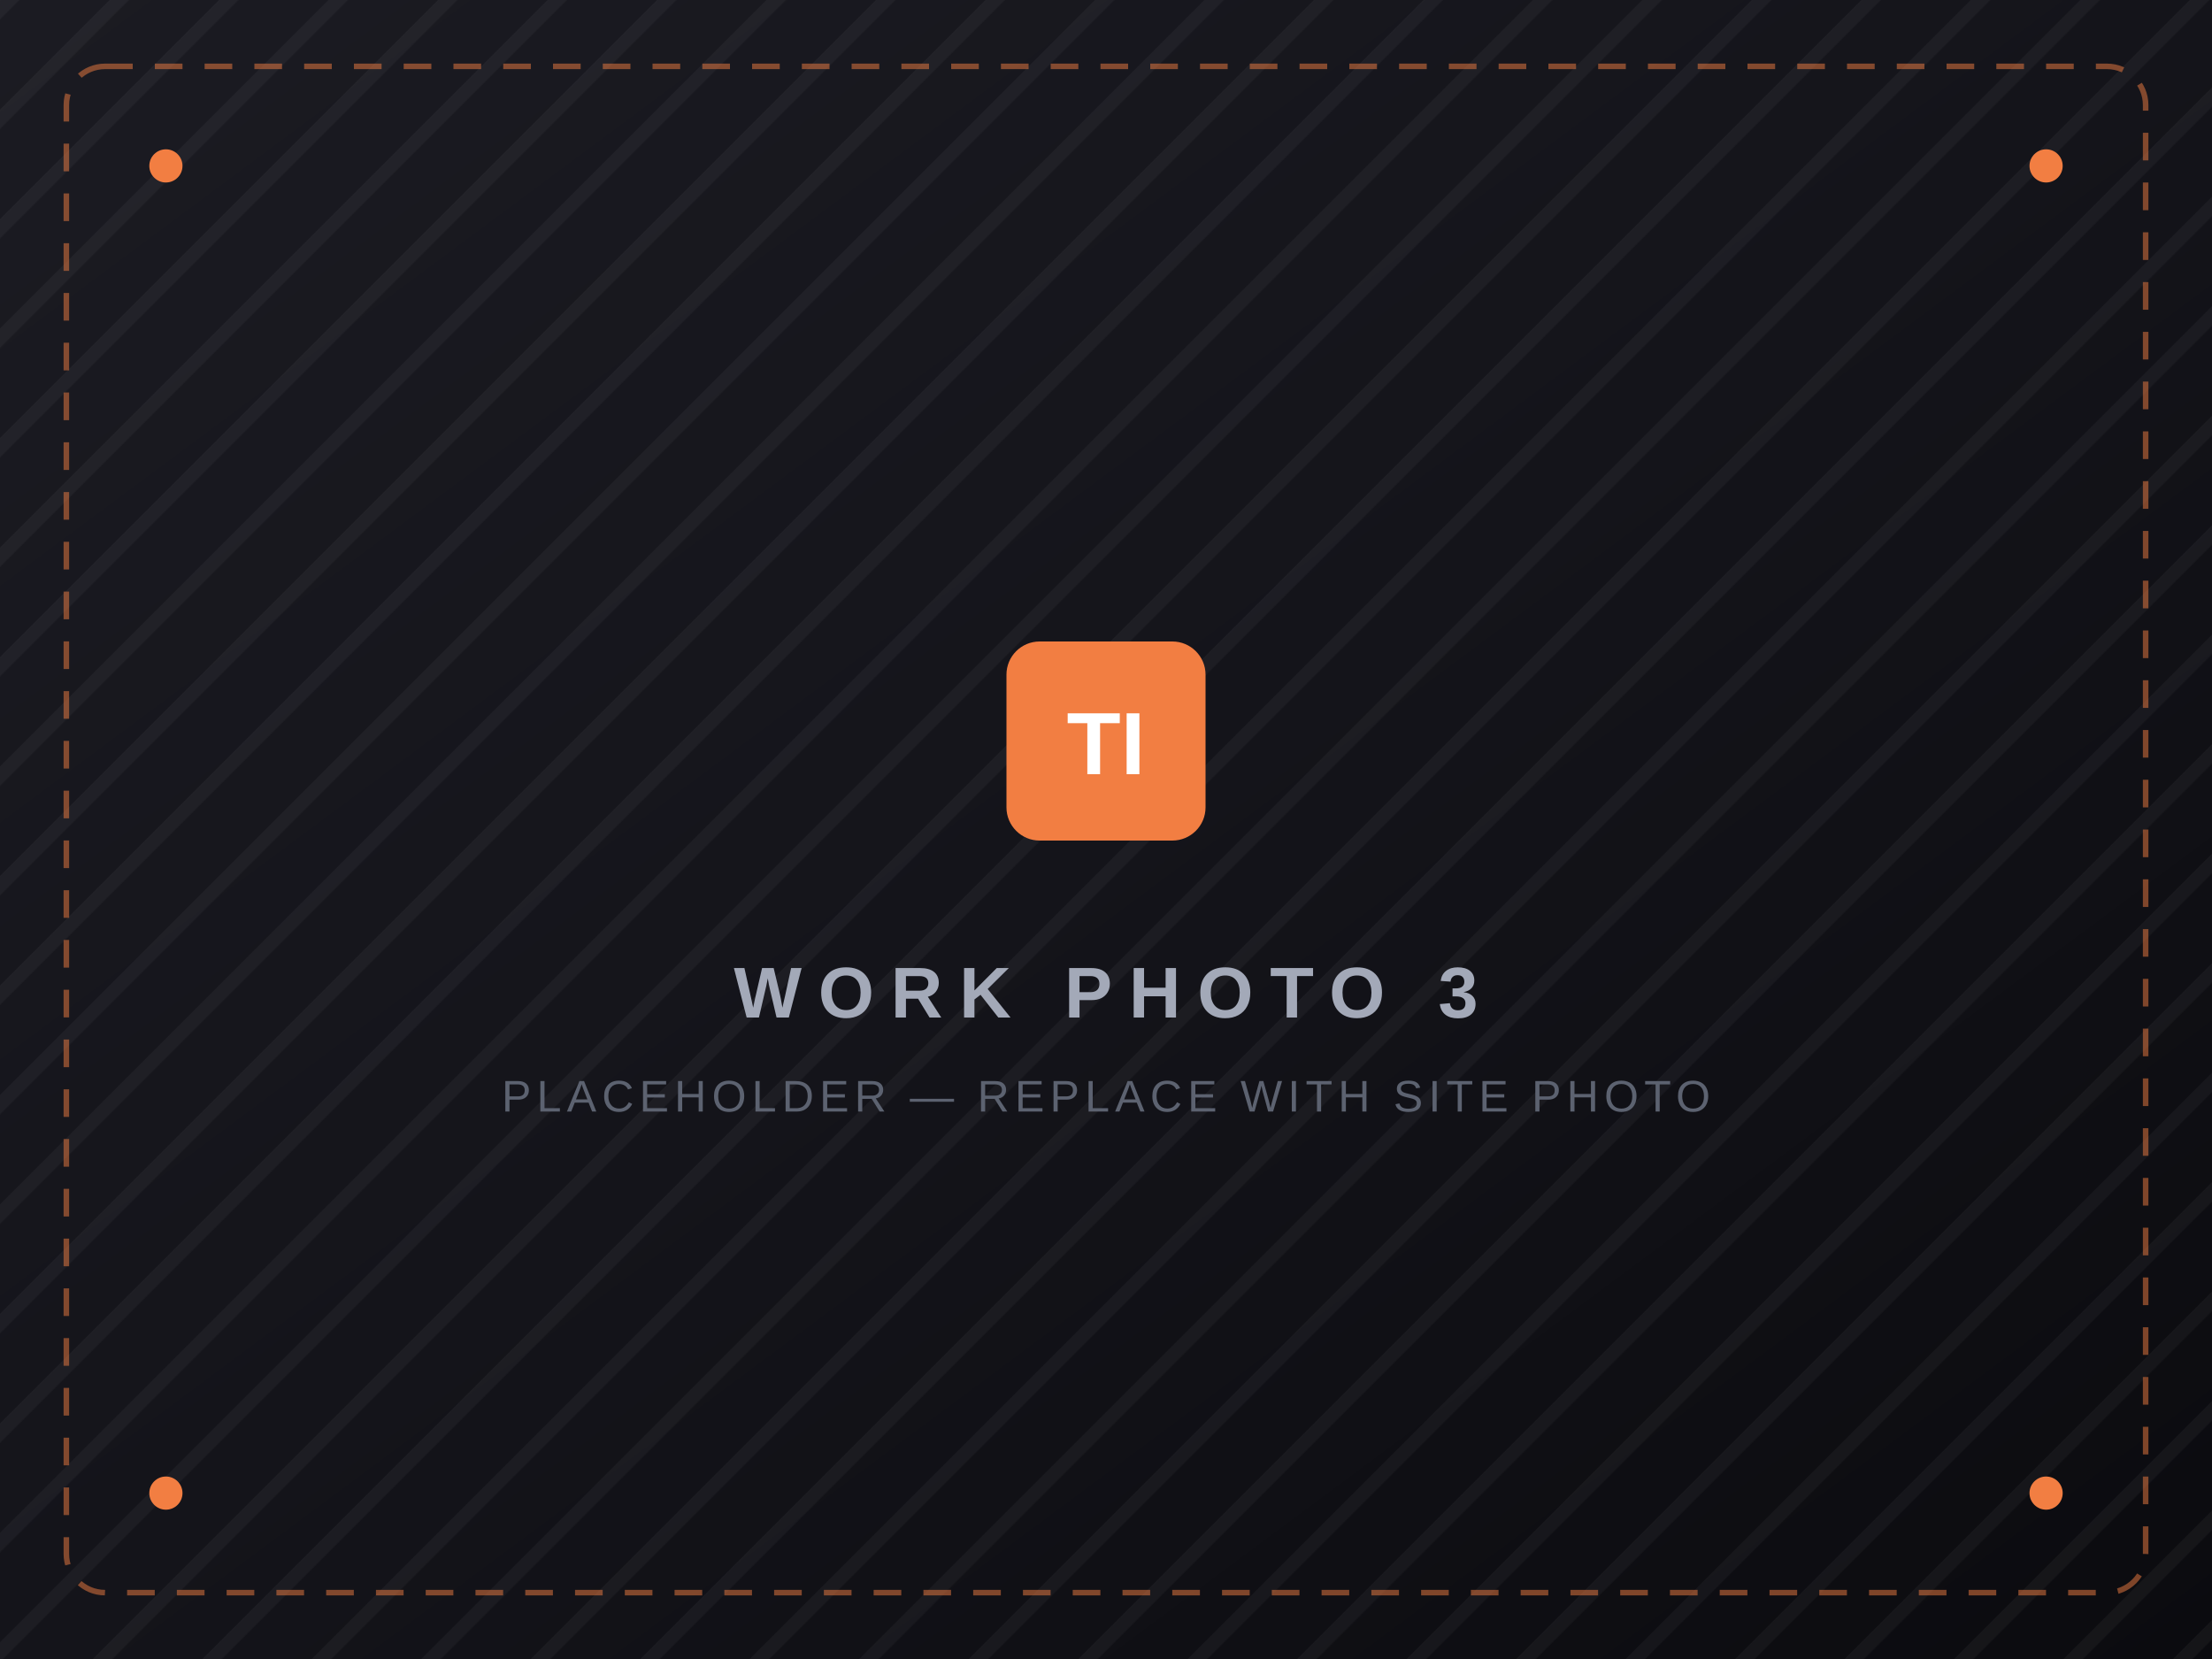
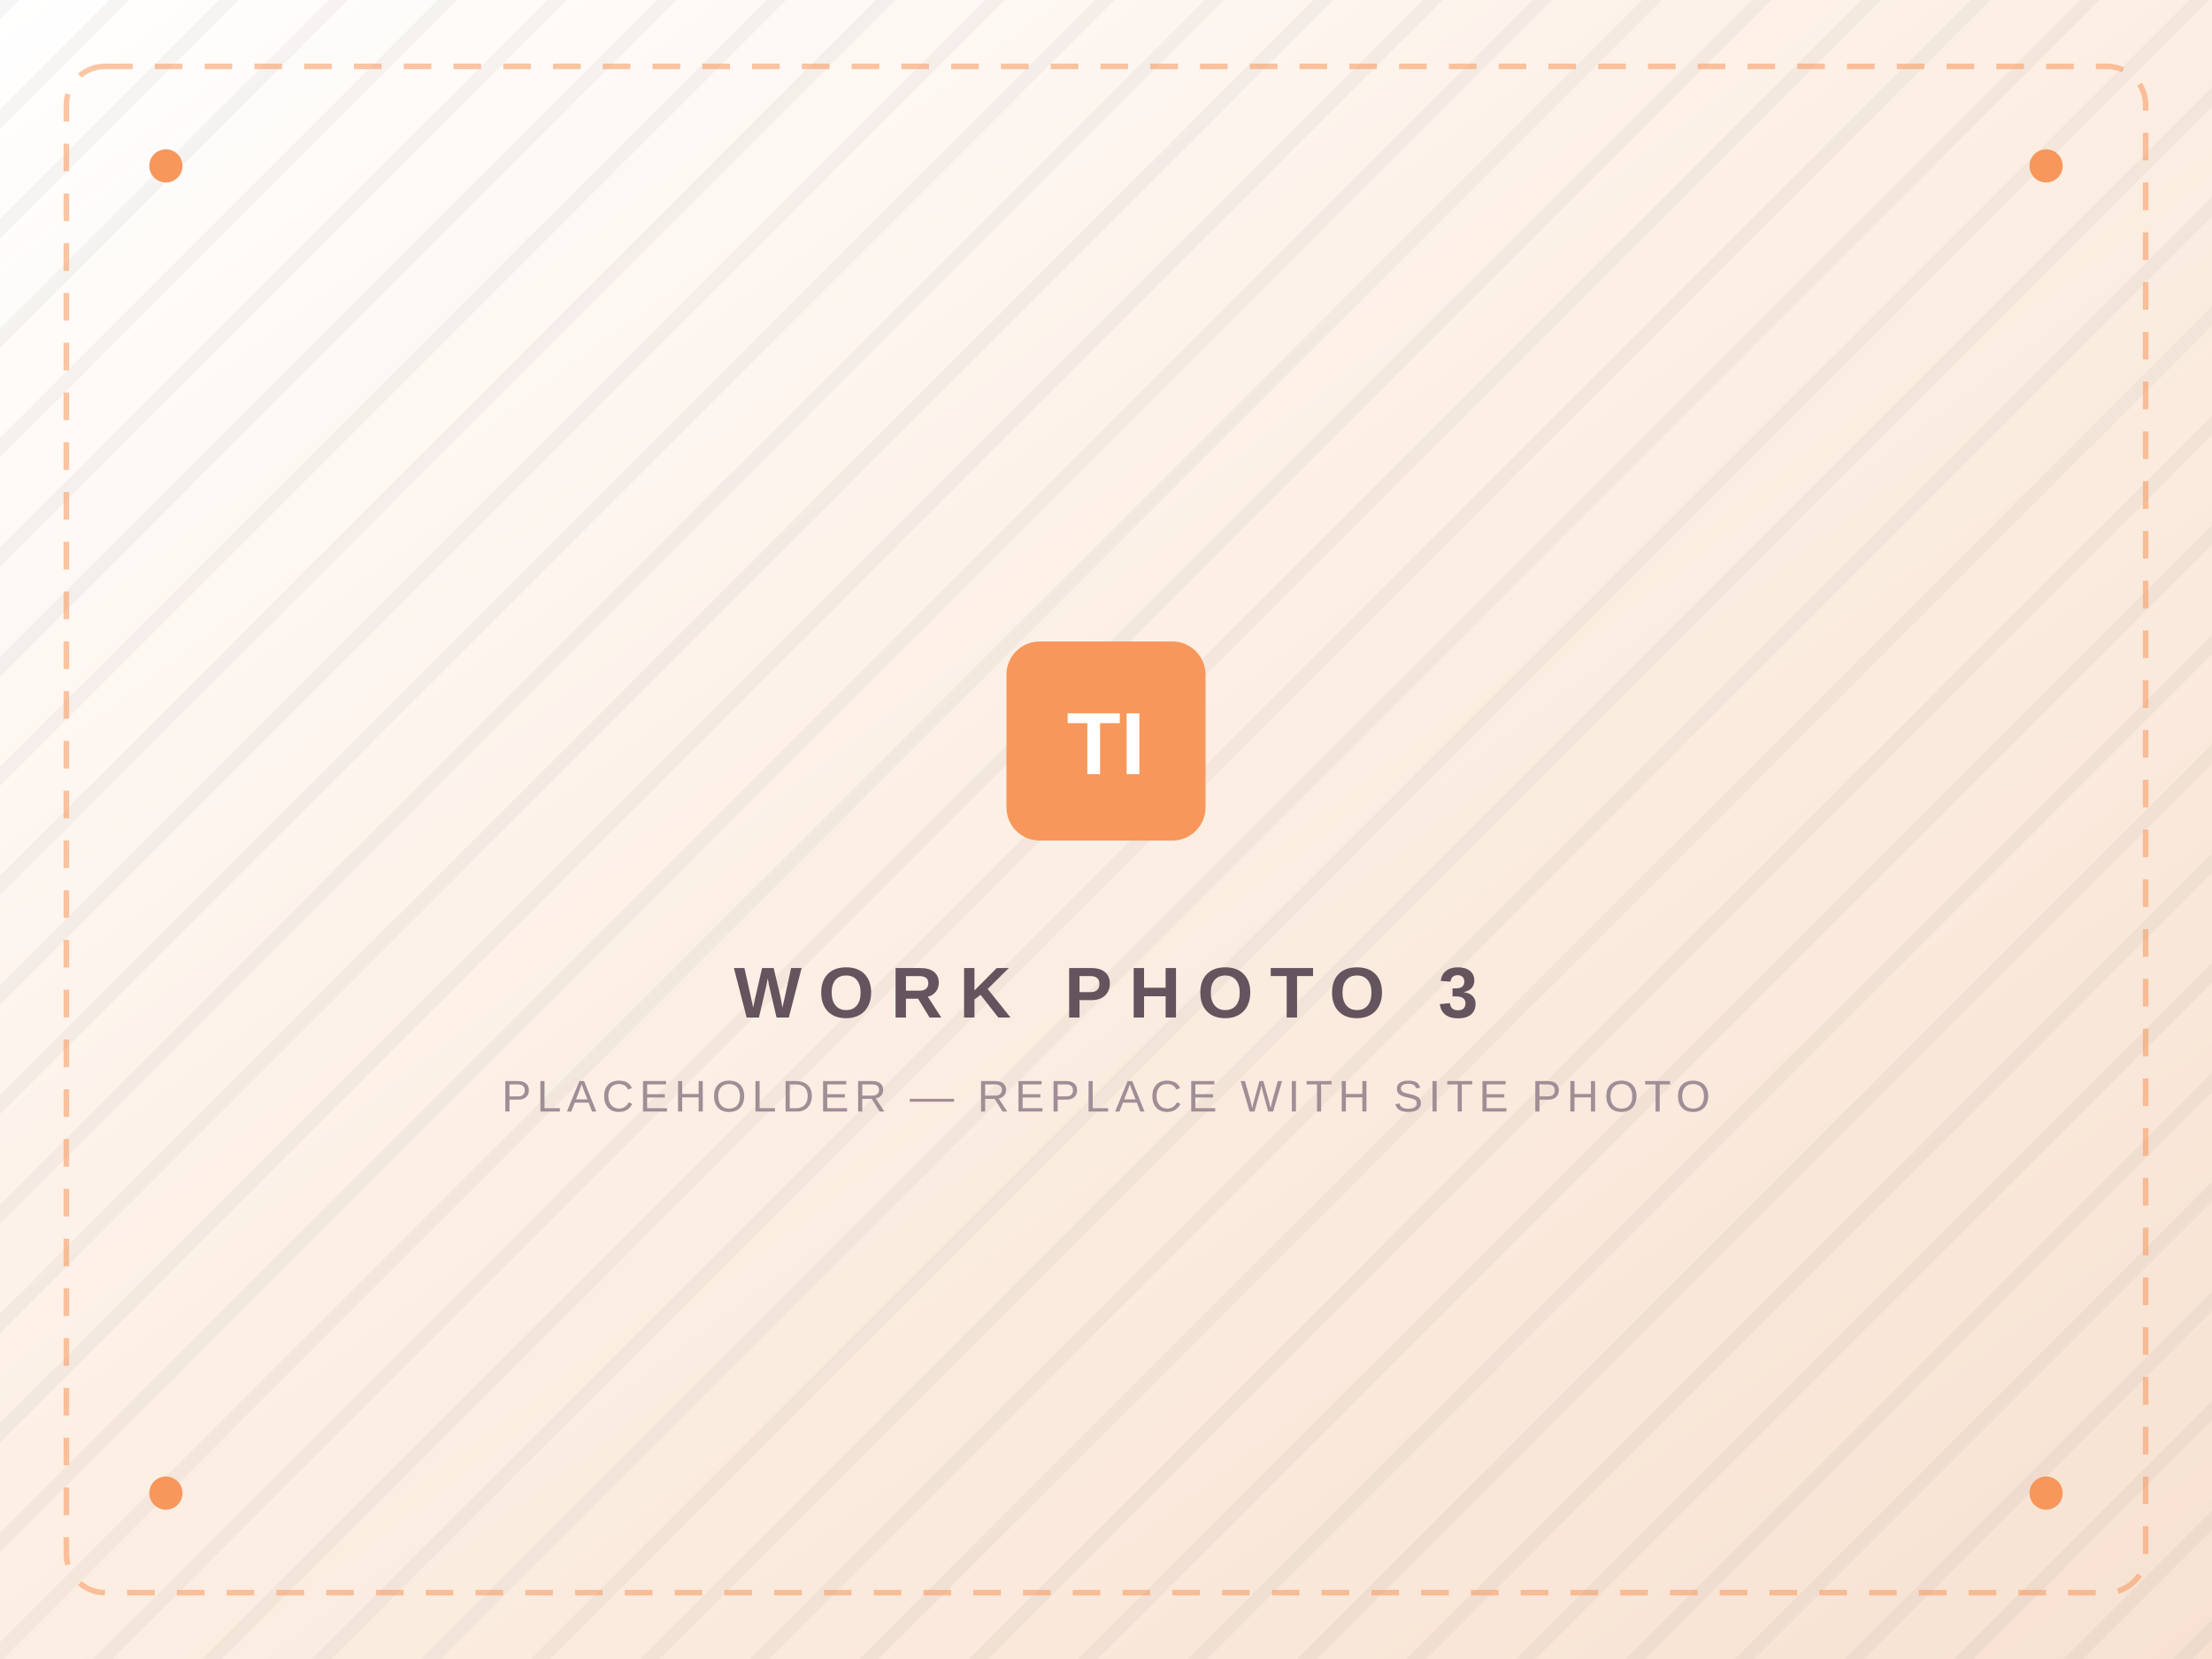
<svg xmlns="http://www.w3.org/2000/svg" width="800" height="600" viewBox="0 0 800 600">
  <defs>
-     <linearGradient id="steel" x1="0" y1="0" x2="1" y2="1">
-       <stop offset="0" stop-color="#1B1B22" />
-       <stop offset="0.5" stop-color="#14141A" />
-       <stop offset="1" stop-color="#0B0B0F" />
+     <linearGradient id="paper" x1="0" y1="0" x2="1" y2="1">
+       <stop offset="0" stop-color="#FFFFFF" />
+       <stop offset="0.5" stop-color="#FCEEE3" />
+       <stop offset="1" stop-color="#F7E2D2" />
    </linearGradient>
    <pattern id="hatch" width="28" height="28" patternTransform="rotate(45)" patternUnits="userSpaceOnUse">
      <rect width="28" height="28" fill="none" />
-       <line x1="0" y1="0" x2="0" y2="28" stroke="#FFFFFF" stroke-opacity="0.04" stroke-width="10" />
+       <line x1="0" y1="0" x2="0" y2="28" stroke="#2C2627" stroke-opacity="0.04" stroke-width="10" />
    </pattern>
  </defs>
-   <rect width="800" height="600" fill="url(#steel)" />
+   <rect width="800" height="600" fill="url(#paper)" />
  <rect width="800" height="600" fill="url(#hatch)" />
-   <rect x="24" y="24" width="752" height="552" fill="none" stroke="#F27E42" stroke-opacity="0.5" stroke-width="2" stroke-dasharray="10 8" rx="14" />
-   <circle cx="60" cy="60" r="6" fill="#F27E42" />
-   <circle cx="740" cy="60" r="6" fill="#F27E42" />
-   <circle cx="60" cy="540" r="6" fill="#F27E42" />
-   <circle cx="740" cy="540" r="6" fill="#F27E42" />
+   <rect x="24" y="24" width="752" height="552" fill="none" stroke="#F7975B" stroke-opacity="0.55" stroke-width="2" stroke-dasharray="10 8" rx="14" />
+   <circle cx="60" cy="60" r="6" fill="#F7975B" />
+   <circle cx="740" cy="60" r="6" fill="#F7975B" />
+   <circle cx="60" cy="540" r="6" fill="#F7975B" />
+   <circle cx="740" cy="540" r="6" fill="#F7975B" />
  <g transform="translate(400 268)">
-     <rect x="-36" y="-36" width="72" height="72" rx="12" fill="#F27E42" />
+     <rect x="-36" y="-36" width="72" height="72" rx="12" fill="#F7975B" />
    <text x="0" y="12" text-anchor="middle" font-family="Arial, sans-serif" font-weight="700" font-size="32" fill="#FFFFFF">TI</text>
  </g>
-   <text x="400" y="368" text-anchor="middle" font-family="Arial, sans-serif" font-weight="700" font-size="26" letter-spacing="6" fill="#A3A9B8">WORK PHOTO 3</text>
-   <text x="400" y="402" text-anchor="middle" font-family="Arial, sans-serif" font-size="16" letter-spacing="2" fill="#5C6270">PLACEHOLDER — REPLACE WITH SITE PHOTO</text>
+   <text x="400" y="368" text-anchor="middle" font-family="Arial, sans-serif" font-weight="700" font-size="26" letter-spacing="6" fill="#63545E">WORK PHOTO 3</text>
+   <text x="400" y="402" text-anchor="middle" font-family="Arial, sans-serif" font-size="16" letter-spacing="2" fill="#A08E97">PLACEHOLDER — REPLACE WITH SITE PHOTO</text>
</svg>
